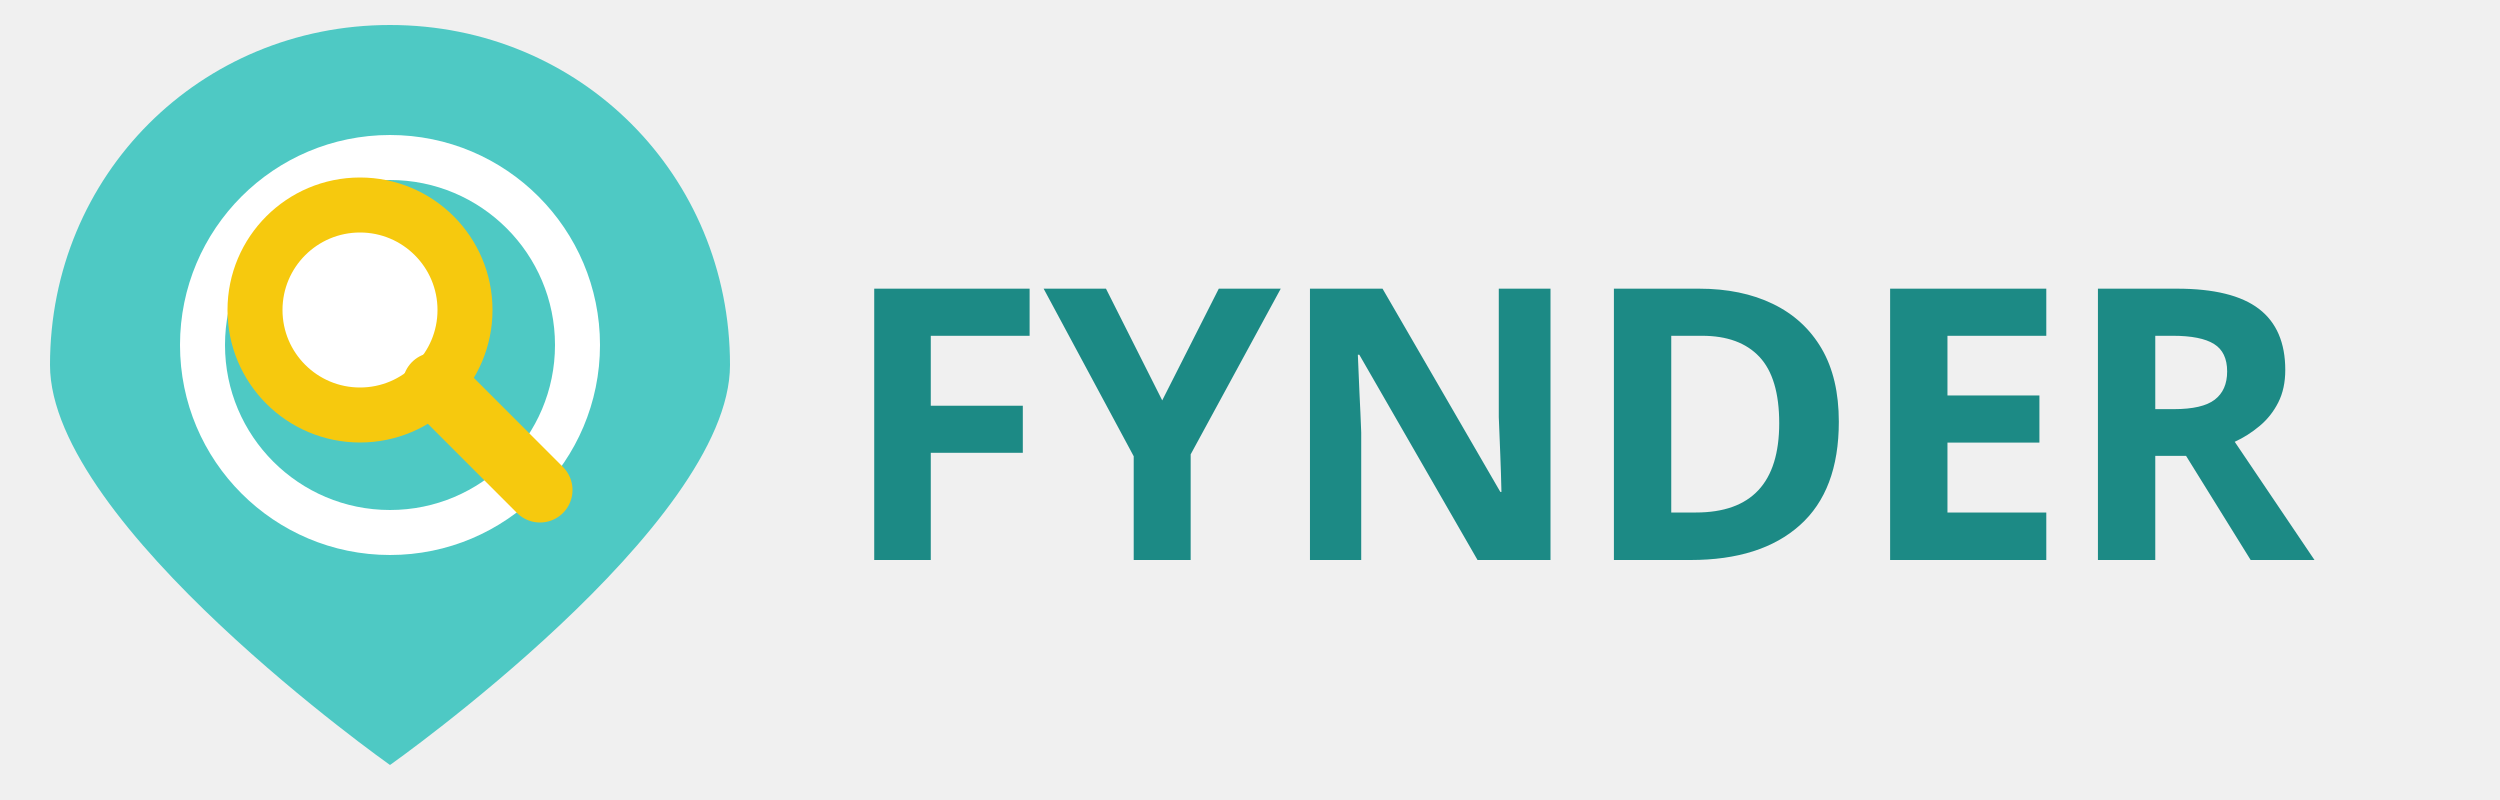
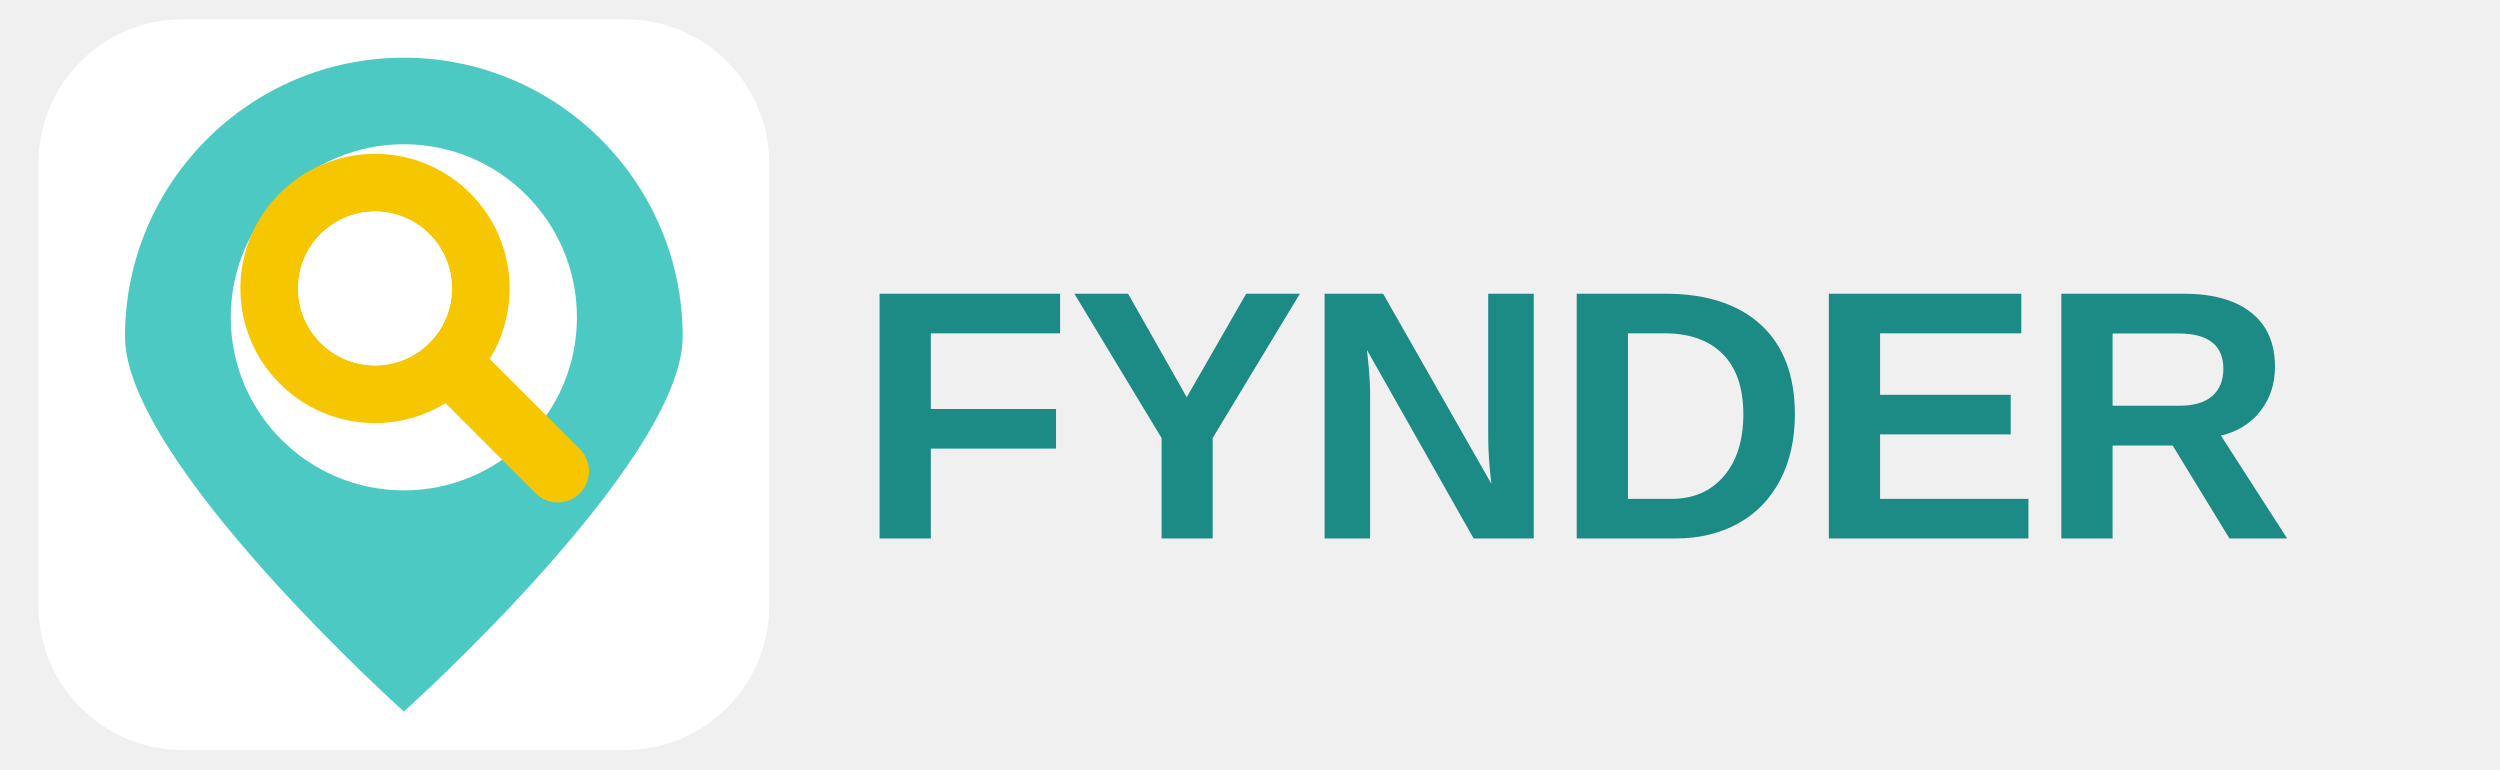
- <svg xmlns="http://www.w3.org/2000/svg" viewBox="0 0 500 160" width="500" height="160">
-   <g transform="translate(10, 5)">
-     <path d="       M 68 0       C 30 0 0 30 0 68       C 0 100 68 148 68 148       C 68 148 136 100 136 68       C 136 30 106 0 68 0 Z     " fill="#4EC9C4" />
-     <circle cx="68" cy="64" r="42" fill="white" />
-     <circle cx="68" cy="64" r="33" fill="#4EC9C4" />
-     <circle cx="62" cy="57" r="21" fill="white" />
-     <circle cx="62" cy="57" r="21" fill="none" stroke="#F6C90E" stroke-width="11" />
-     <line x1="77" y1="72" x2="98" y2="93" stroke="#F6C90E" stroke-width="13" stroke-linecap="round" />
+ <svg xmlns="http://www.w3.org/2000/svg" viewBox="0 0 520 160">
+   <g transform="translate(8, 4)">
+     <rect x="0" y="0" width="152" height="152" rx="30" fill="white" />
+     <path d="       M 76 8       C 44 8 18 34 18 66       C 18 92 76 144 76 144       C 76 144 134 92 134 66       C 134 34 108 8 76 8 Z     " fill="#4DC9C4" />
+     <circle cx="76" cy="62" r="36" fill="white" />
+     <circle cx="70" cy="56" r="22" fill="none" stroke="#F6C700" stroke-width="12" />
+     <circle cx="70" cy="56" r="16" fill="white" />
+     <line x1="86" y1="72" x2="108" y2="94" stroke="#F6C700" stroke-width="13" stroke-linecap="round" />
  </g>
-   <text x="168" y="112" font-family="'Montserrat','Arial Black',sans-serif" font-size="76" font-weight="900" fill="#1C8A85" letter-spacing="-1">FYNDER</text>
+   <text x="178" y="112" font-family="'Montserrat','Arial Black','Arial',sans-serif" font-size="74" font-weight="900" fill="#1C8A85" letter-spacing="-1">FYNDER</text>
</svg>
